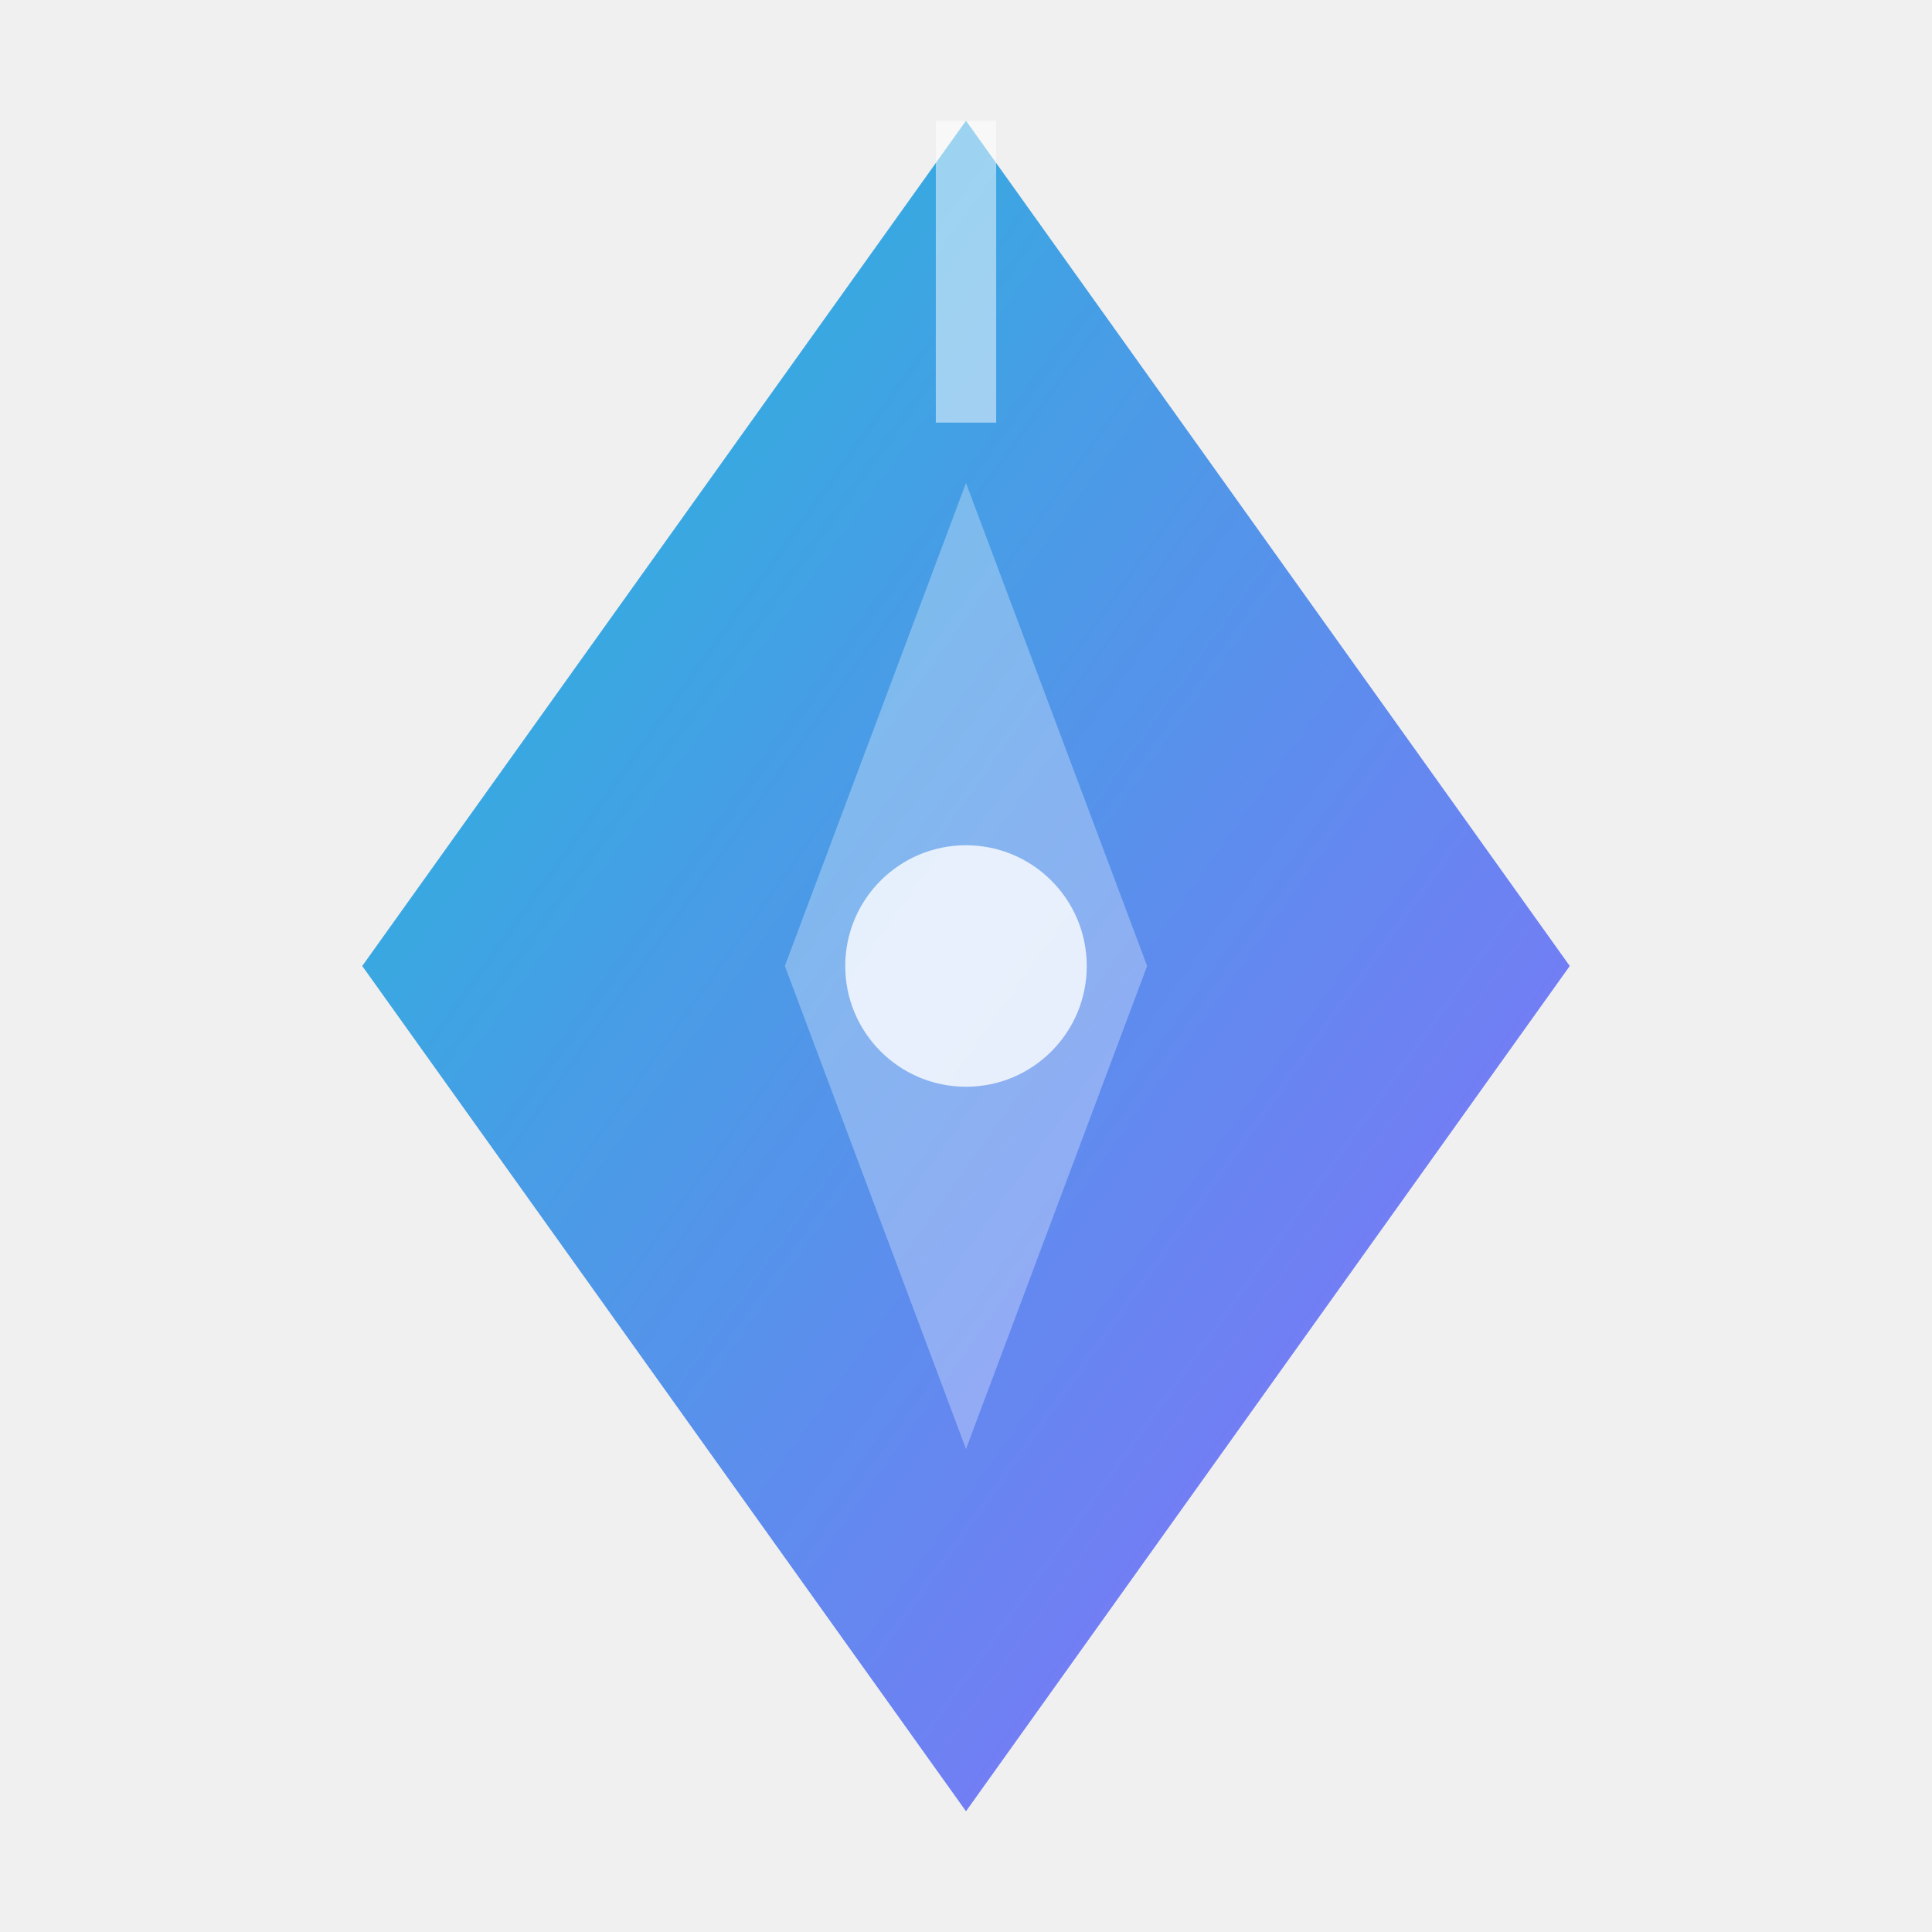
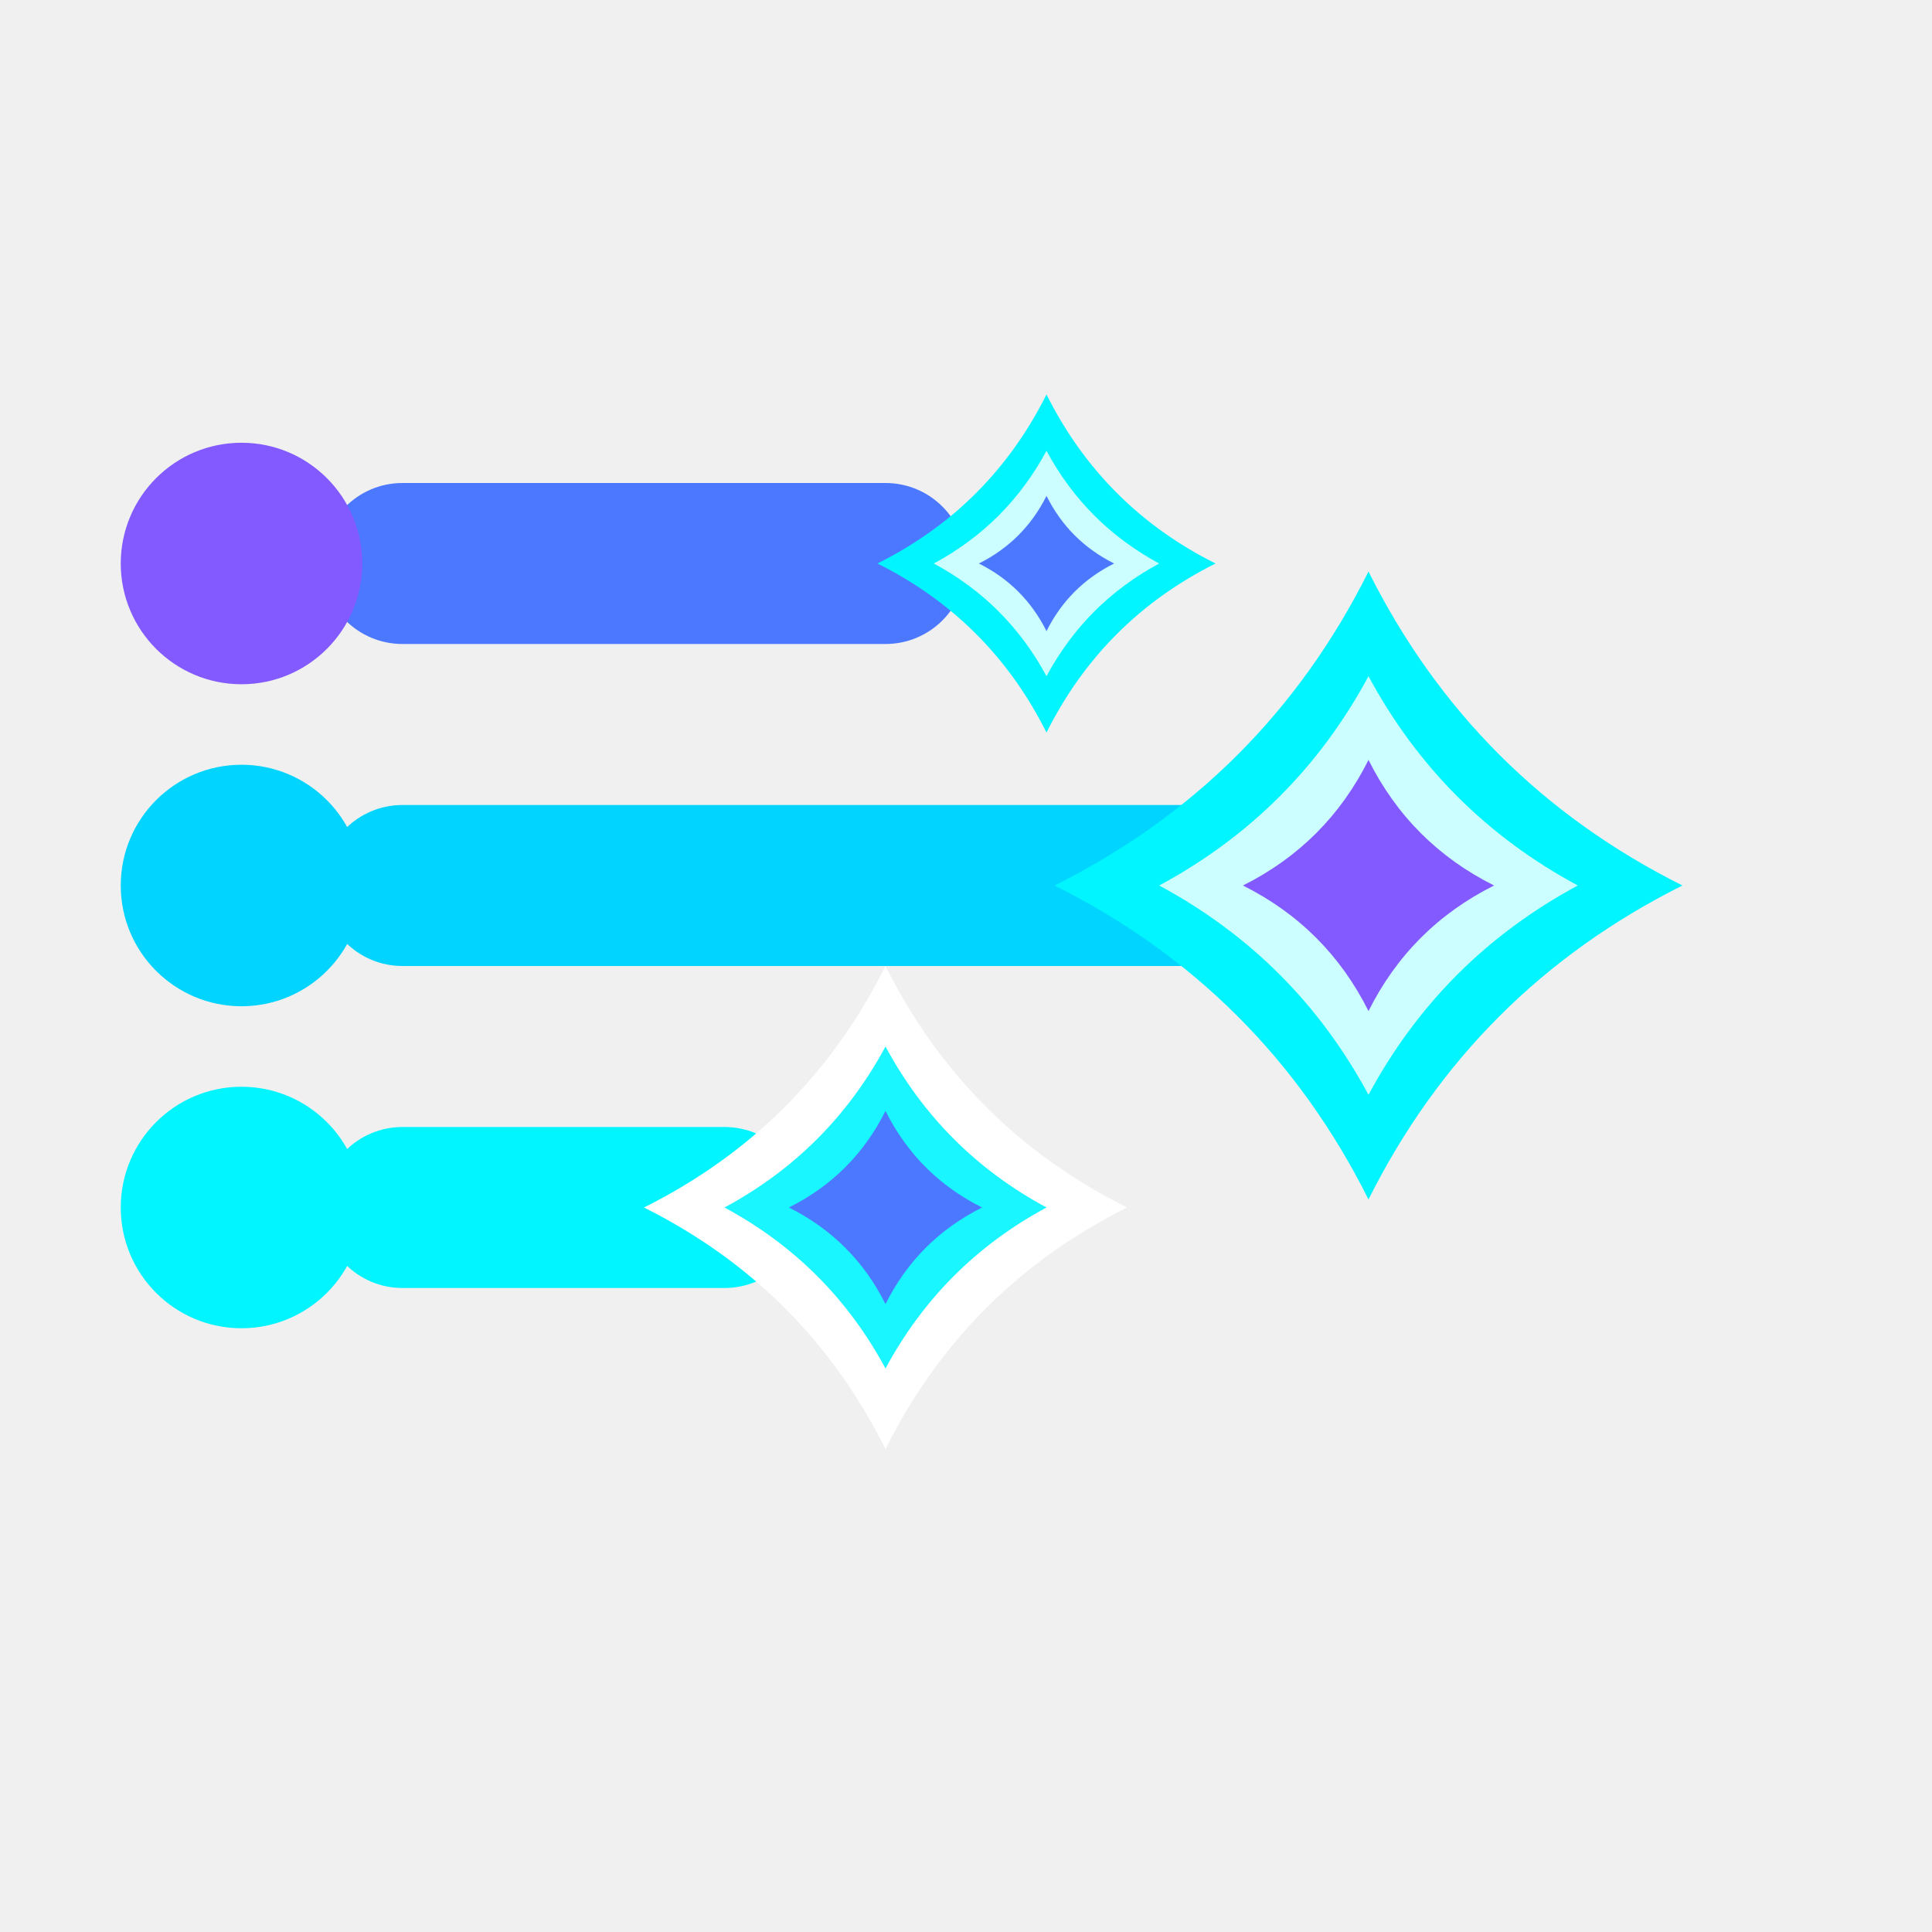
- <svg xmlns="http://www.w3.org/2000/svg" width="32" height="32" viewBox="0 0 32 32">
-   <defs>
-     <linearGradient id="g" x1="0%" y1="0%" x2="100%" y2="100%">
-       <stop offset="0%" stop-color="#06B6D4" />
-       <stop offset="100%" stop-color="#825AFF" />
-     </linearGradient>
-   </defs>
-   <path d="M16 2 L26 16 L16 30 L6 16 Z" fill="url(#g)" opacity="0.9" />
-   <path d="M16 8 L19 16 L16 24 L13 16 Z" fill="#fff" opacity="0.3" />
-   <circle cx="16" cy="16" r="2" fill="#fff" opacity="0.8" />
-   <line x1="16" y1="2" x2="16" y2="7" stroke="#fff" stroke-width="1" opacity="0.5" />
+ <svg xmlns="http://www.w3.org/2000/svg" viewBox="0 0 24 24" width="32" height="32">
+   <rect x="4" y="6" width="8" height="2" rx="1" fill="#4C78FF" />
+   <rect x="4" y="10" width="12" height="2" rx="1" fill="#00D4FF" />
+   <rect x="4" y="14" width="6" height="2" rx="1" fill="#00F5FF" />
+   <circle cx="3" cy="7" r="1.5" fill="#825AFF" />
+   <circle cx="3" cy="11" r="1.5" fill="#00D4FF" />
+   <circle cx="3" cy="15" r="1.5" fill="#00F5FF" />
+   <g transform="translate(13,7) scale(0.7)">
+     <path d="M0 -3 Q1 -1 3 0 Q1 1 0 3 Q-1 1 -3 0 Q-1 -1 0 -3 Z" fill="#00F5FF" />
+     <path d="M0 -2 Q0.7 -0.7 2 0 Q0.7 0.7 0 2 Q-0.7 0.7 -2 0 Q-0.7 -0.7 0 -2 Z" fill="#ffffff" opacity="0.8" />
+     <path d="M0 -1.2 Q0.4 -0.4 1.2 0 Q0.4 0.4 0 1.2 Q-0.4 0.4 -1.2 0 Q-0.4 -0.4 0 -1.2 Z" fill="#4C78FF" />
+   </g>
+   <g transform="translate(17,11) scale(1.3)">
+     <path d="M0 -3 Q1 -1 3 0 Q1 1 0 3 Q-1 1 -3 0 Q-1 -1 0 -3 Z" fill="#00F5FF" />
+     <path d="M0 -2 Q0.7 -0.7 2 0 Q0.7 0.7 0 2 Q-0.7 0.7 -2 0 Q-0.7 -0.7 0 -2 Z" fill="#ffffff" opacity="0.8" />
+     <path d="M0 -1.2 Q0.4 -0.4 1.2 0 Q0.4 0.4 0 1.2 Q-0.4 0.4 -1.2 0 Q-0.4 -0.4 0 -1.2 Z" fill="#825AFF" />
+   </g>
+   <g transform="translate(11,15) scale(1.0)">
+     <path d="M0 -3 Q1 -1 3 0 Q1 1 0 3 Q-1 1 -3 0 Q-1 -1 0 -3 Z" fill="#ffffff" />
+     <path d="M0 -2 Q0.7 -0.7 2 0 Q0.7 0.7 0 2 Q-0.7 0.7 -2 0 Q-0.7 -0.7 0 -2 Z" fill="#00F5FF" opacity="0.9" />
+     <path d="M0 -1.2 Q0.4 -0.4 1.2 0 Q0.4 0.4 0 1.2 Q-0.4 0.4 -1.2 0 Q-0.4 -0.4 0 -1.2 Z" fill="#4C78FF" />
+   </g>
</svg>
